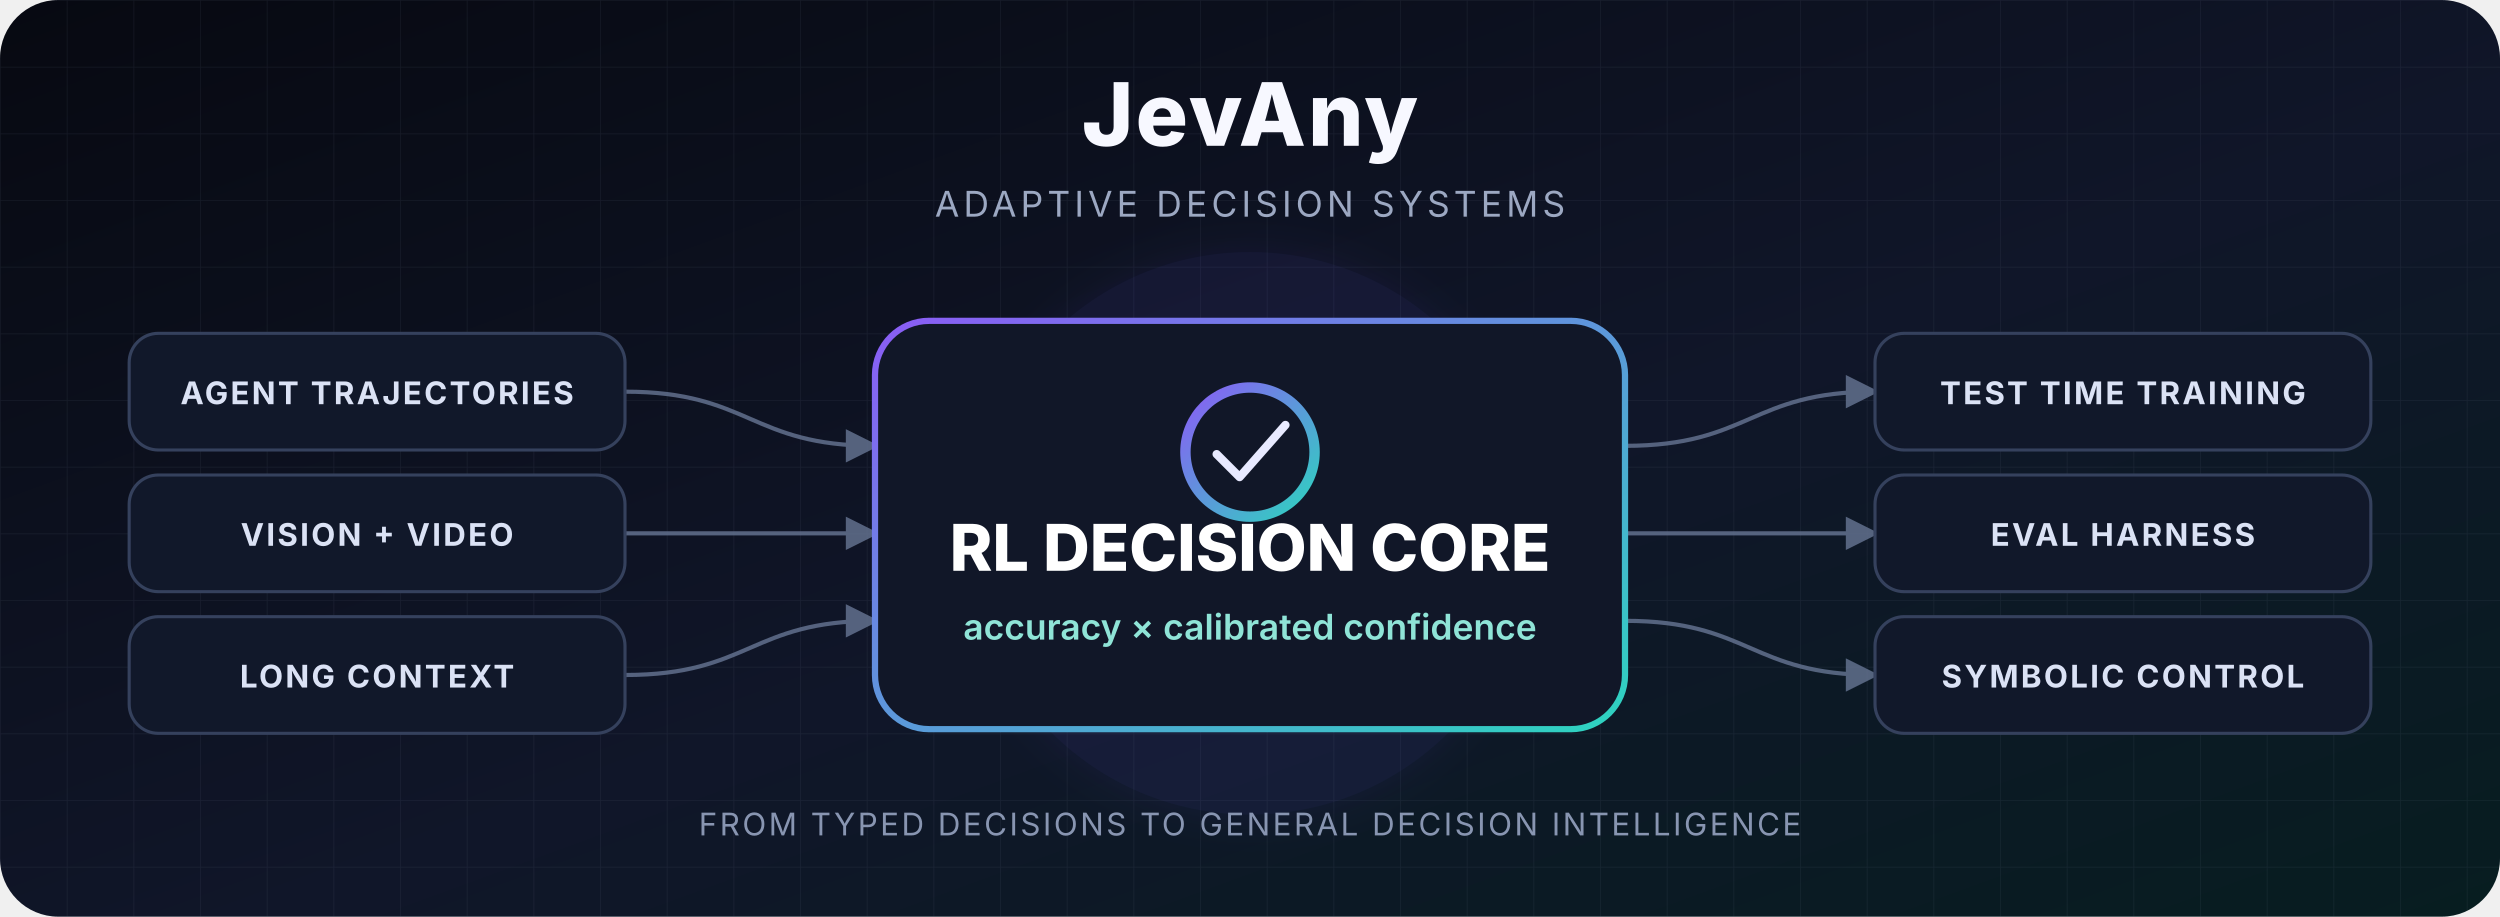
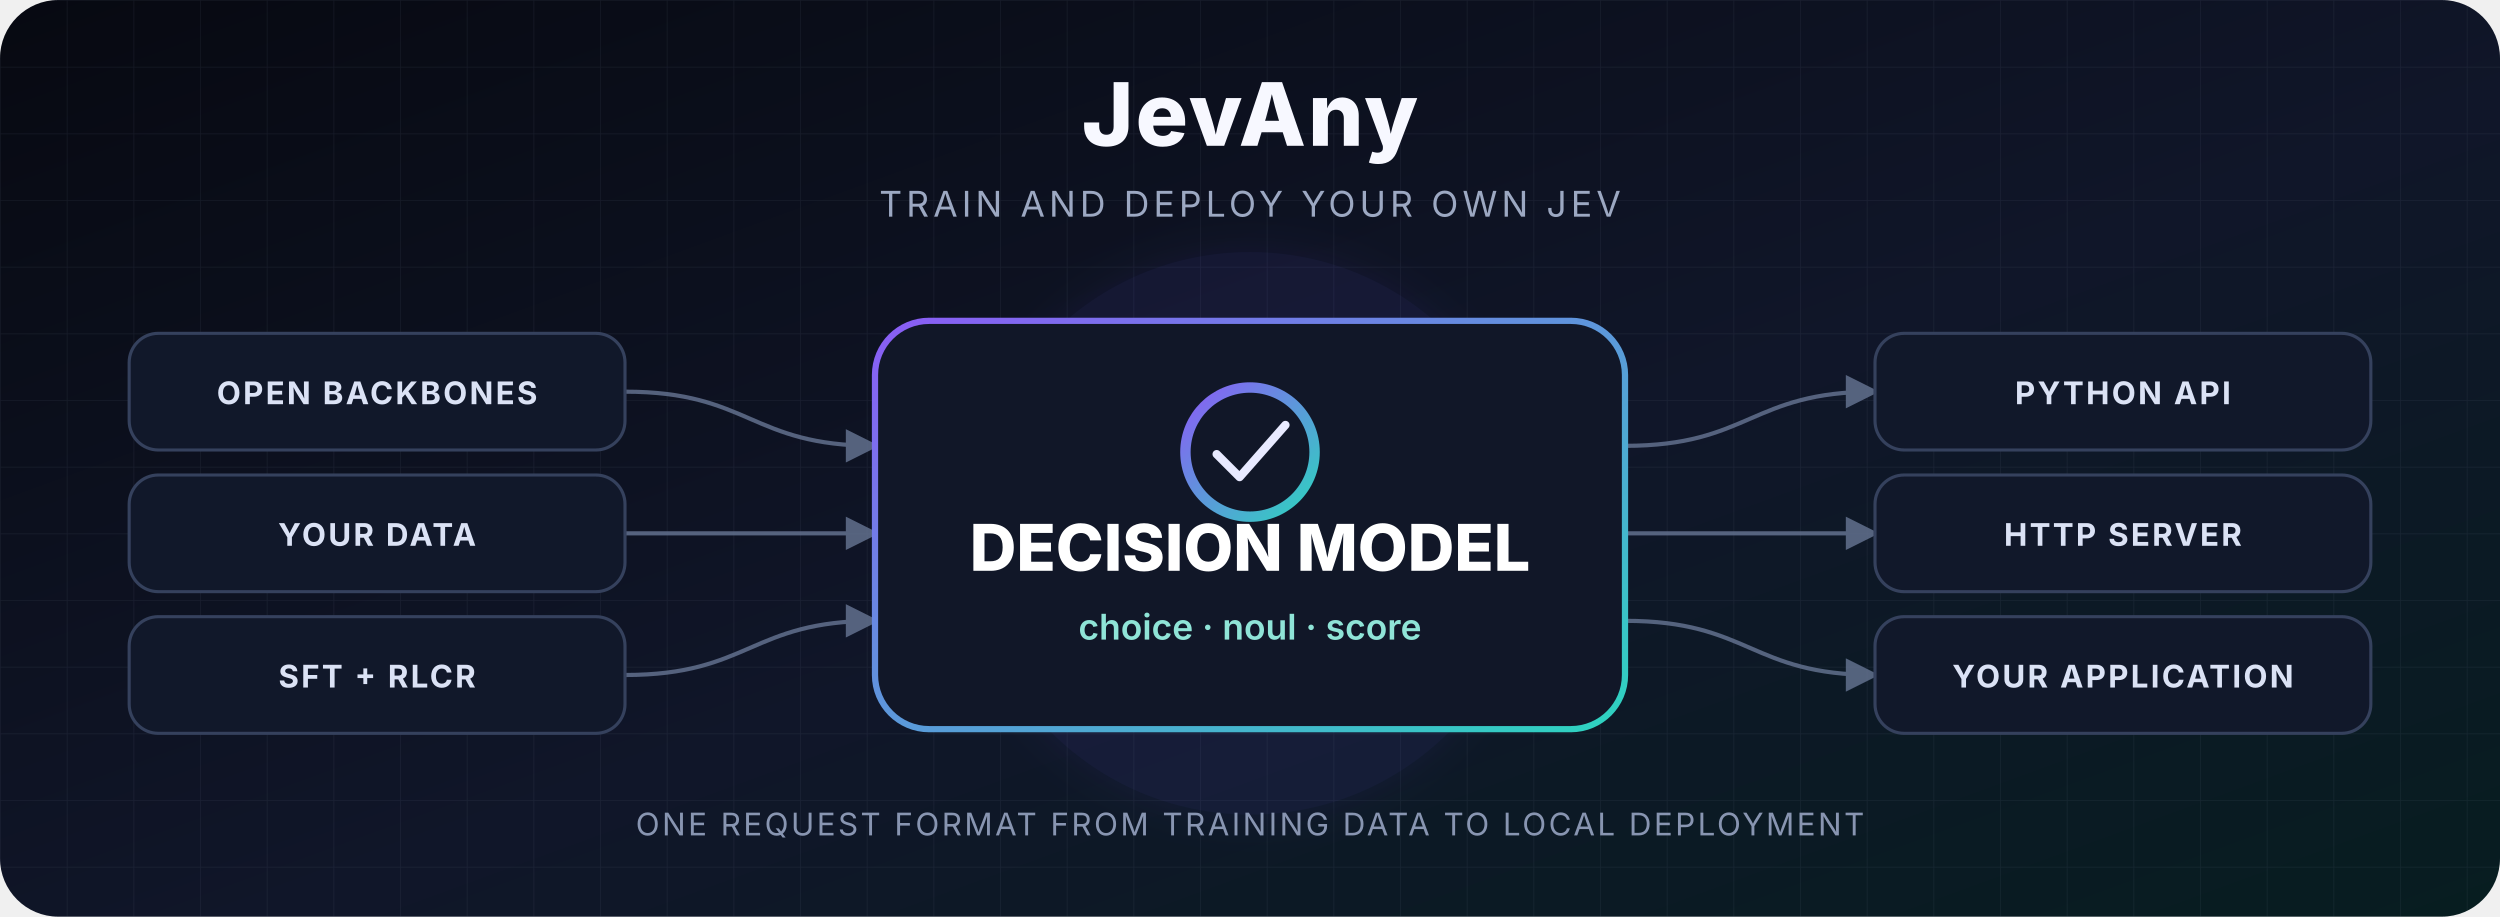
- <svg xmlns="http://www.w3.org/2000/svg" width="1200" height="440" viewBox="0 0 1200 440" role="img" aria-label="JevAny, calibration-aware reinforcement learning for adaptive decision systems">
+ <svg xmlns="http://www.w3.org/2000/svg" width="1200" height="440" viewBox="0 0 1200 440" role="img" aria-label="JevAny: train and deploy your own Jev">
  <defs>
    <linearGradient id="bg" x1="0" y1="0" x2="1" y2="1">
      <stop offset="0" stop-color="#070911" />
      <stop offset="0.55" stop-color="#101629" />
      <stop offset="1" stop-color="#071d20" />
    </linearGradient>
    <linearGradient id="accent" x1="0" y1="0" x2="1" y2="1">
      <stop offset="0" stop-color="#8b5cf6" />
      <stop offset="1" stop-color="#2dd4bf" />
    </linearGradient>
    <pattern id="grid" width="32" height="32" patternUnits="userSpaceOnUse">
      <path d="M32 0H0V32" fill="none" stroke="#74809a" stroke-width="0.7" opacity="0.12" />
    </pattern>
    <filter id="glow" x="-40%" y="-40%" width="180%" height="180%">
      <feGaussianBlur stdDeviation="10" result="blur" />
      <feMerge>
        <feMergeNode in="blur" />
        <feMergeNode in="SourceGraphic" />
      </feMerge>
    </filter>
    <marker id="arrow" markerWidth="8" markerHeight="8" refX="7" refY="4" orient="auto">
      <path d="M0 0L8 4L0 8Z" fill="#667594" />
    </marker>
  </defs>
  <rect width="1200" height="440" rx="28" fill="url(#bg)" />
  <rect width="1200" height="440" rx="28" fill="url(#grid)" />
  <circle cx="600" cy="256" r="135" fill="#7357ff" opacity="0.08" filter="url(#glow)" />
  <g font-family="Inter,Arial,sans-serif" text-anchor="middle">
    <text x="600" y="70" fill="#f7f8ff" font-size="42" font-weight="760" letter-spacing="1">JevAny</text>
-     <text x="600" y="104" fill="#9ca8c2" font-size="17" letter-spacing="2">ADAPTIVE DECISION SYSTEMS</text>
+     <text x="600" y="104" fill="#9ca8c2" font-size="17" letter-spacing="2">TRAIN AND DEPLOY YOUR OWN JEV</text>
  </g>
  <g fill="none" stroke="#667594" stroke-width="2" opacity="0.8" marker-end="url(#arrow)">
    <path d="M300 188C360 188 360 214 420 214" />
    <path d="M300 256H420" />
    <path d="M300 324C360 324 360 298 420 298" />
    <path d="M780 214C840 214 840 188 900 188" />
    <path d="M780 256H900" />
    <path d="M780 298C840 298 840 324 900 324" />
  </g>
  <g fill="#11182a" stroke="#35415d" stroke-width="1.5">
    <rect x="62" y="160" width="238" height="56" rx="14" />
    <rect x="62" y="228" width="238" height="56" rx="14" />
    <rect x="62" y="296" width="238" height="56" rx="14" />
    <rect x="900" y="160" width="238" height="56" rx="14" />
    <rect x="900" y="228" width="238" height="56" rx="14" />
    <rect x="900" y="296" width="238" height="56" rx="14" />
  </g>
  <rect x="420" y="154" width="360" height="196" rx="26" fill="#111728" stroke="url(#accent)" stroke-width="3" />
  <circle cx="600" cy="217" r="31" fill="none" stroke="url(#accent)" stroke-width="5" />
  <path d="M584 218L595 229L617 204" fill="none" stroke="#e8eaff" stroke-width="4" stroke-linecap="round" stroke-linejoin="round" />
  <g font-family="Inter,Arial,sans-serif" text-anchor="middle">
    <g fill="#dbe2f5" font-size="15" font-weight="650" letter-spacing="1.1">
-       <text x="181" y="194">AGENT TRAJECTORIES</text>
-       <text x="181" y="262">VISION + VIDEO</text>
-       <text x="181" y="330">LONG CONTEXT</text>
-       <text x="1019" y="194">TEST TIME TRAINING</text>
-       <text x="1019" y="262">EVAL HARNESS</text>
-       <text x="1019" y="330">SYMBOLIC CONTROL</text>
+       <text x="181" y="194">OPEN BACKBONES</text>
+       <text x="181" y="262">YOUR DATA</text>
+       <text x="181" y="330">SFT + RLCR</text>
+       <text x="1019" y="194">PYTHON API</text>
+       <text x="1019" y="262">HTTP SERVER</text>
+       <text x="1019" y="330">YOUR APPLICATION</text>
    </g>
-     <text x="600" y="274" fill="#ffffff" font-size="31" font-weight="760">RL DECISION CORE</text>
-     <text x="600" y="307" fill="#8fe4d7" font-size="17" font-weight="600">accuracy × calibrated confidence</text>
-     <text x="600" y="401" fill="#8895b1" font-size="15" letter-spacing="1.2">FROM TYPED DECISIONS TO GENERAL DECISION INTELLIGENCE</text>
+     <text x="600" y="274" fill="#ffffff" font-size="31" font-weight="760">DECISION MODEL</text>
+     <text x="600" y="307" fill="#8fe4d7" font-size="17" font-weight="600">choice · noul · score</text>
+     <text x="600" y="401" fill="#8895b1" font-size="15" letter-spacing="1.2">ONE REQUEST FORMAT FROM TRAINING DATA TO LOCAL DEPLOYMENT</text>
  </g>
</svg>
